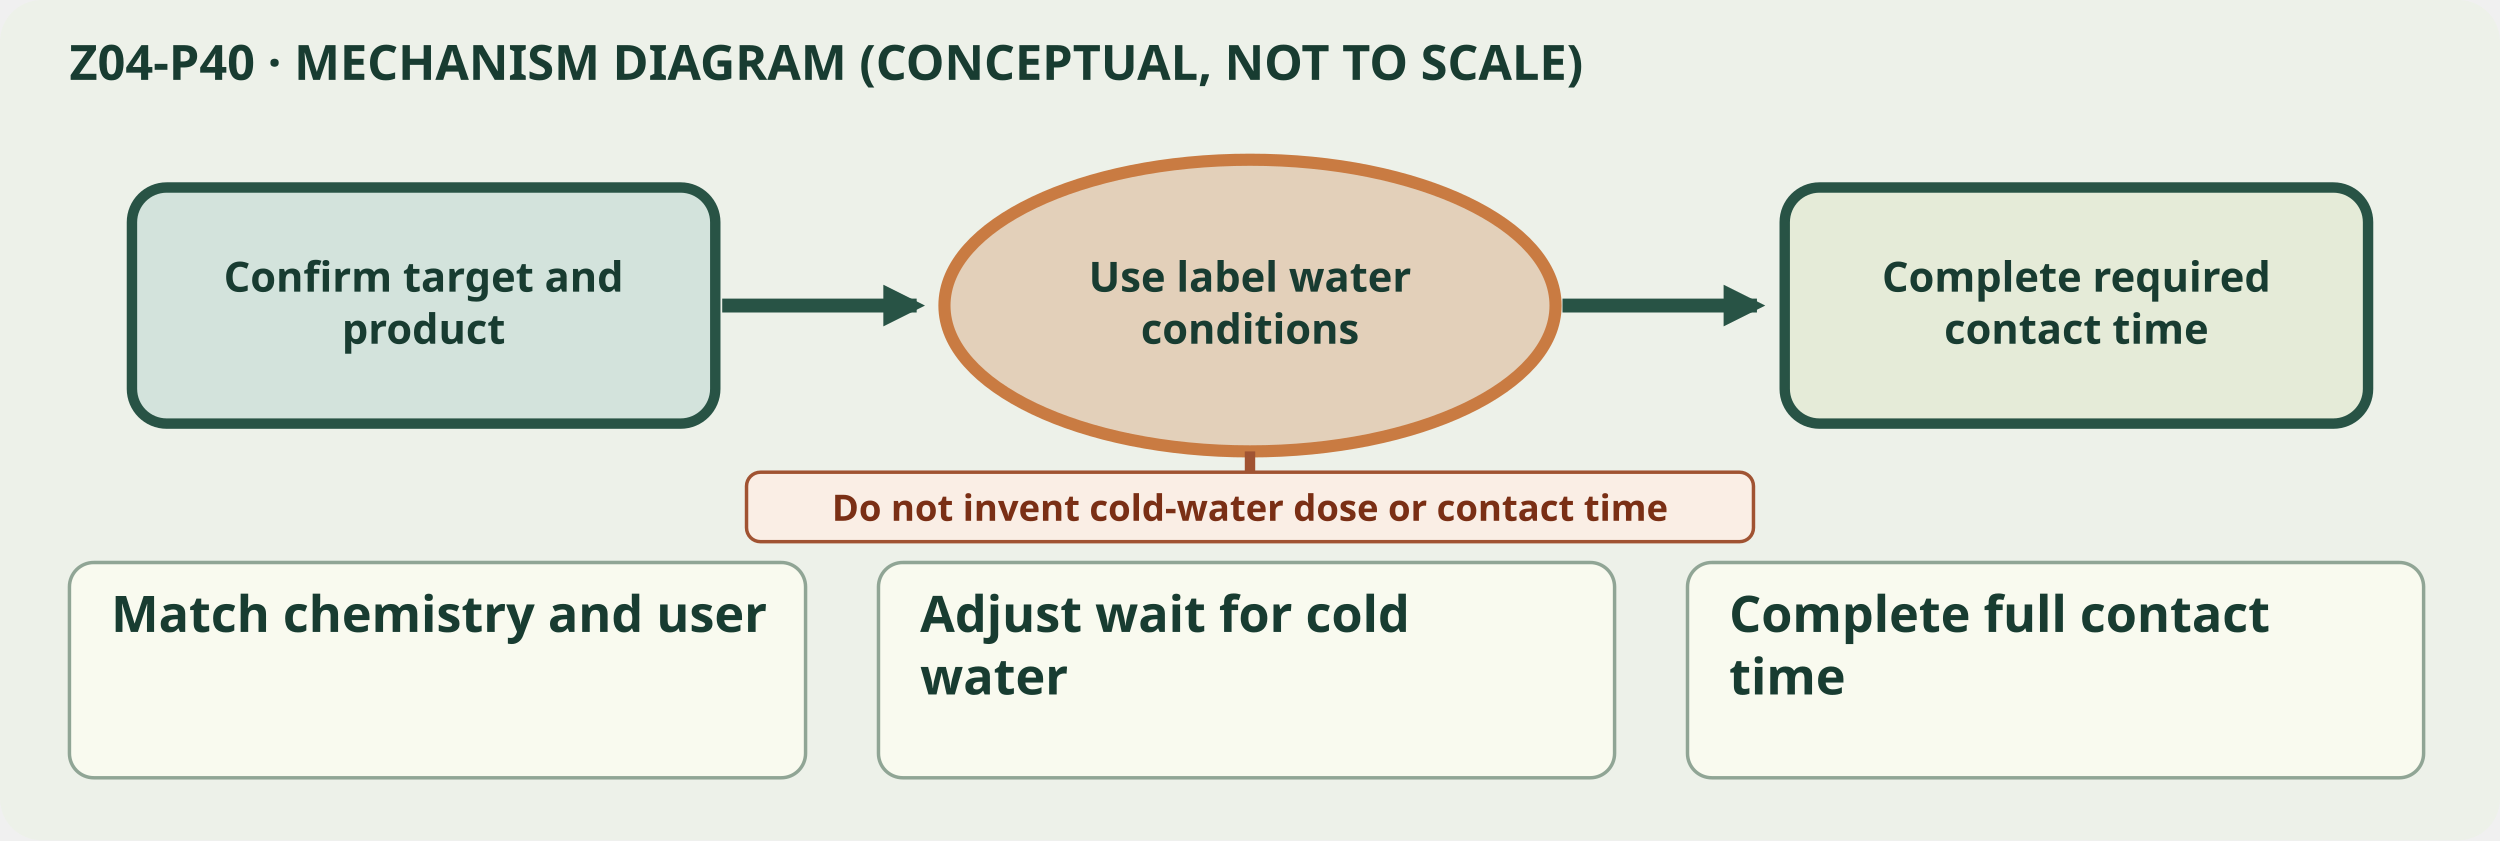
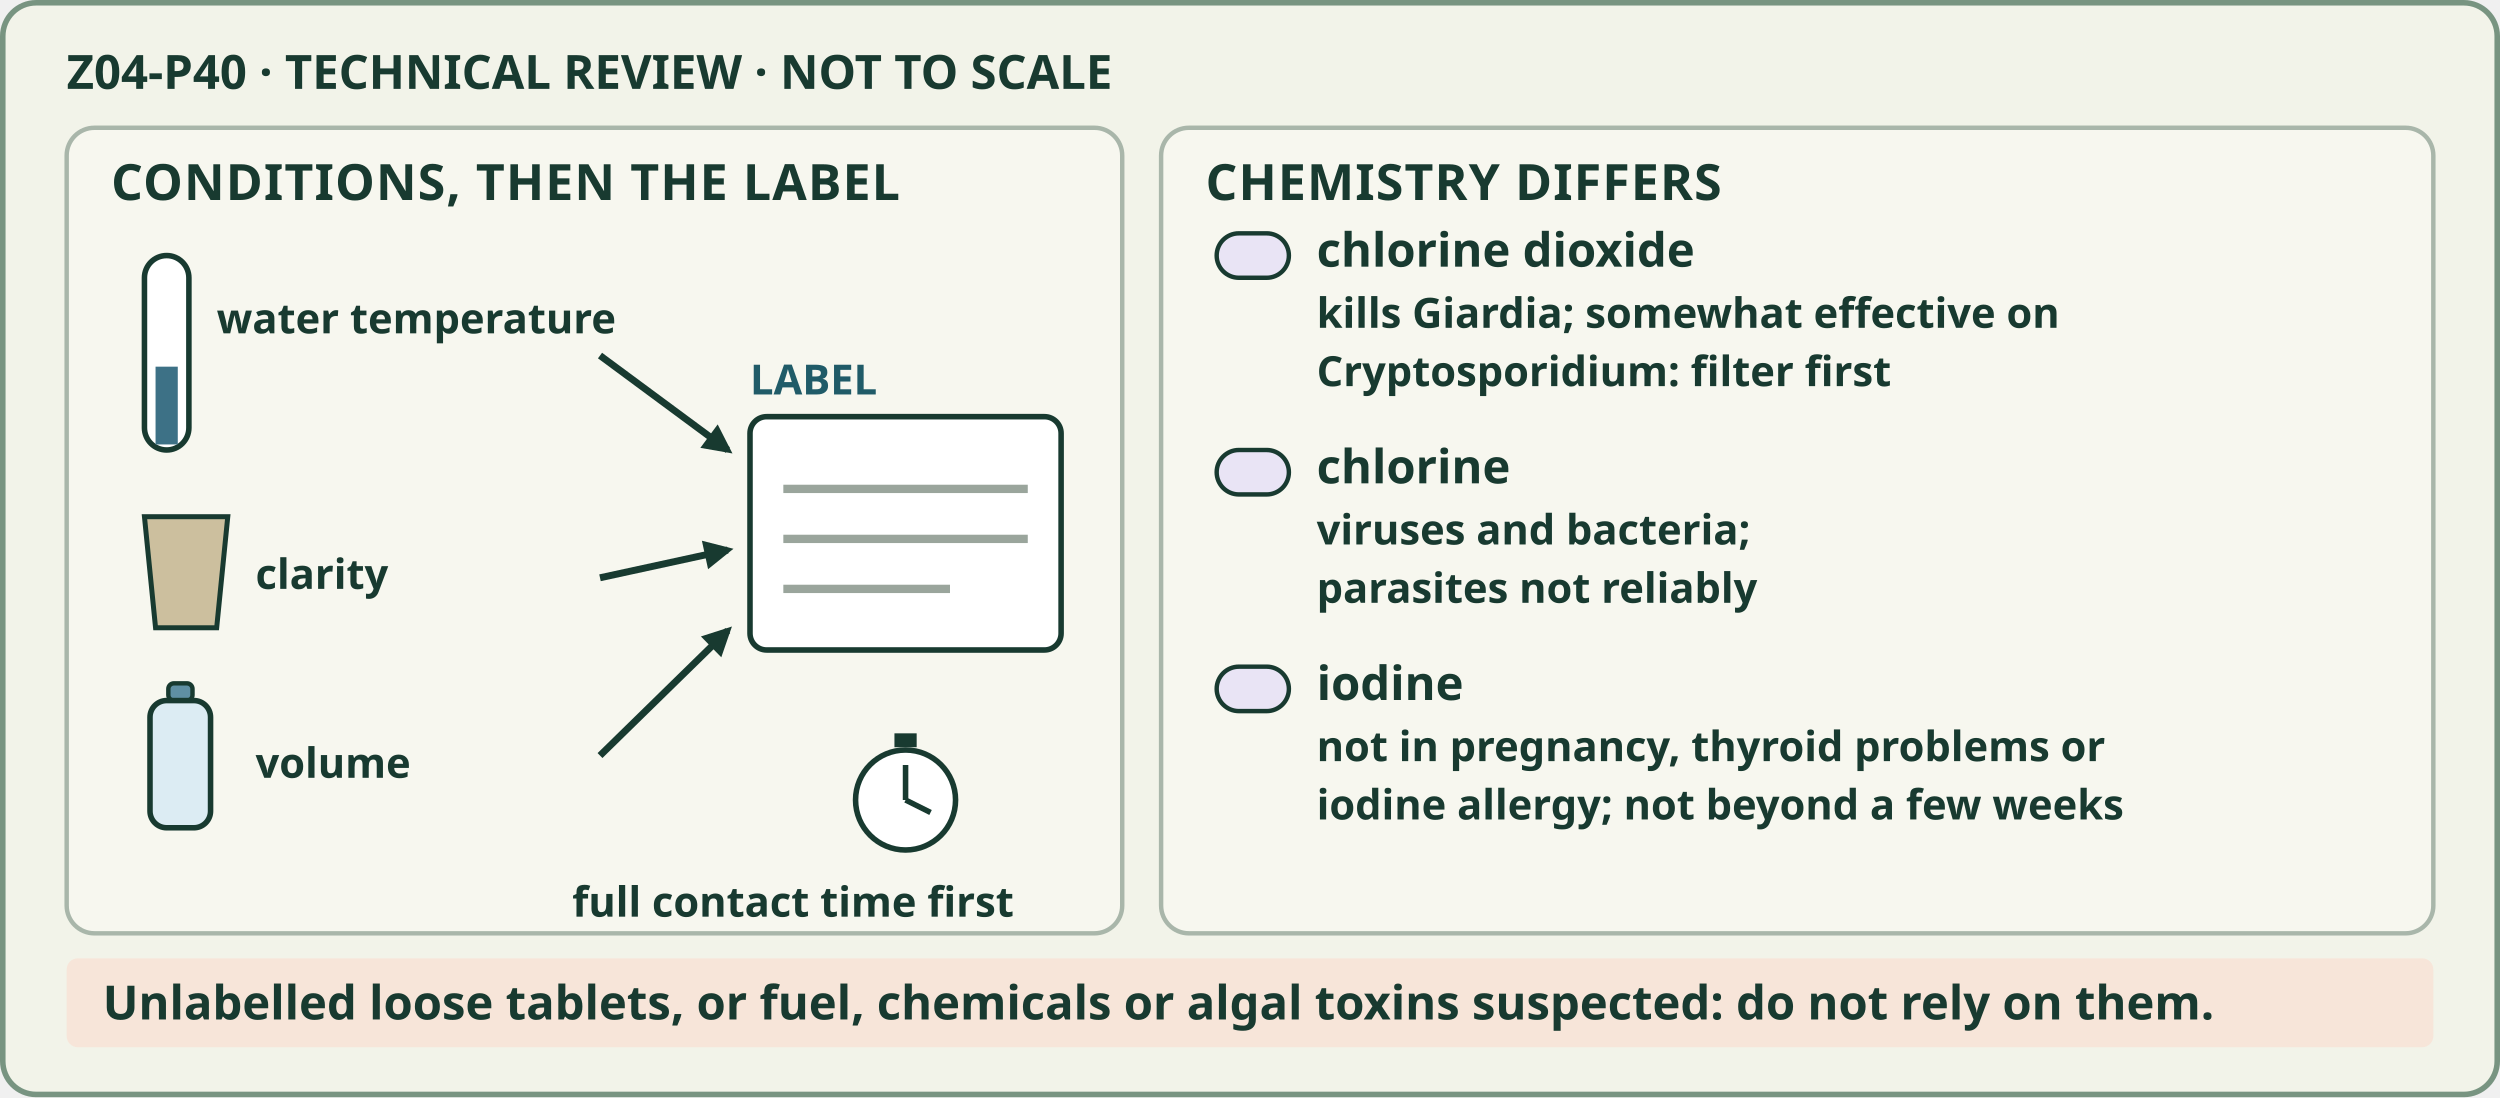
- <svg xmlns="http://www.w3.org/2000/svg" viewBox="0 0 720 242" role="img" aria-labelledby="title desc">
+ <svg xmlns="http://www.w3.org/2000/svg" viewBox="0 0 900 395" role="img" aria-labelledby="title desc">
  <defs>
-     <marker id="arrow" viewBox="0 0 10 10" markerWidth="3" markerHeight="3" refX="8" refY="5" orient="auto">
-       <path d="M0 0L10 5 0 10Z" fill="#285345" />
+     <marker id="m-flow" viewBox="0 0 10 10" refX="8" refY="5" markerWidth="4.2" markerHeight="4.2" orient="auto">
+       <path d="M0 0L10 5L0 10Z" fill="#205b68" />
+     </marker>
+     <marker id="m-reverse" viewBox="0 0 10 10" refX="8" refY="5" markerWidth="4.2" markerHeight="4.2" orient="auto">
+       <path d="M0 0L10 5L0 10Z" fill="#8b3825" />
+     </marker>
+     <marker id="m-load" viewBox="0 0 10 10" refX="8" refY="5" markerWidth="4.2" markerHeight="4.2" orient="auto">
+       <path d="M0 0L10 5L0 10Z" fill="#3b3b3b" />
+     </marker>
+     <marker id="m-air" viewBox="0 0 10 10" refX="8" refY="5" markerWidth="4.2" markerHeight="4.2" orient="auto">
+       <path d="M0 0L10 5L0 10Z" fill="#6b7f8c" />
+     </marker>
+     <marker id="m-ink" viewBox="0 0 10 10" refX="8" refY="5" markerWidth="4.2" markerHeight="4.2" orient="auto">
+       <path d="M0 0L10 5L0 10Z" fill="#183a30" />
    </marker>
  </defs>
-   <rect width="720" height="242" rx="12" fill="#edf1e9" />
-   <g font-family="system-ui,sans-serif" font-size="14.5" font-weight="650" fill="#183c31">
-     <text x="20" y="23" font-size="14" font-weight="700" fill="#183c31" text-anchor="start">Z04-P40 · MECHANISM DIAGRAM (CONCEPTUAL, NOT TO SCALE)</text>
-     <g id="mechanism-artwork">
-       <rect x="38" y="54" width="168" height="68" rx="10" fill="#d3e3dc" stroke="#285345" stroke-width="3" />
-       <text x="122" y="84" font-size="12" font-weight="650" fill="#183c31" text-anchor="middle">Confirm target and</text>
-       <text x="122" y="99" font-size="12" font-weight="650" fill="#183c31" text-anchor="middle">product</text>
-       <path d="M208 88h56" stroke="#285345" stroke-width="4" marker-end="url(#arrow)" />
-       <ellipse cx="360" cy="88" rx="88" ry="42" fill="#c97b42" fill-opacity="0.28" stroke="#c97b42" stroke-width="3.5" />
-       <text x="360" y="84" font-size="12" font-weight="700" fill="#183c31" text-anchor="middle">Use label water</text>
-       <text x="360" y="99" font-size="12" font-weight="700" fill="#183c31" text-anchor="middle">conditions</text>
-       <path d="M450 88h56" stroke="#285345" stroke-width="4" marker-end="url(#arrow)" />
-       <rect x="514" y="54" width="168" height="68" rx="10" fill="#e5ebd8" stroke="#285345" stroke-width="3" />
-       <text x="598" y="84" font-size="12" font-weight="650" fill="#183c31" text-anchor="middle">Complete required</text>
-       <text x="598" y="99" font-size="12" font-weight="650" fill="#183c31" text-anchor="middle">contact time</text>
-       <path d="M360 130v14" stroke="#a05332" stroke-width="3" />
-       <rect x="215" y="136" width="290" height="20" rx="4" fill="#faeee5" stroke="#a05332" />
-       <text x="360" y="150" font-size="10.5" font-weight="650" fill="#7a2f15" text-anchor="middle">Do not invent cold-water dose or contact time</text>
-     </g>
-     <g id="stage-panels">
-       <rect x="20" y="162" width="212" height="62" rx="7" fill="#f9faef" stroke="#90a595" />
-       <text x="32" y="182" font-size="14.5" font-weight="650" fill="#183c31" text-anchor="start">Match chemistry and user</text>
-       <rect x="253" y="162" width="212" height="62" rx="7" fill="#f9faef" stroke="#90a595" />
-       <text x="265" y="182" font-size="14.5" font-weight="650" fill="#183c31" text-anchor="start">Adjust wait for cold</text>
-       <text x="265" y="200" font-size="14.5" font-weight="650" fill="#183c31" text-anchor="start">water</text>
-       <rect x="486" y="162" width="212" height="62" rx="7" fill="#f9faef" stroke="#90a595" />
-       <text x="498" y="182" font-size="14.5" font-weight="650" fill="#183c31" text-anchor="start">Complete full contact</text>
-       <text x="498" y="200" font-size="14.5" font-weight="650" fill="#183c31" text-anchor="start">time</text>
-     </g>
+   <style>text{font:650 19px system-ui,sans-serif;fill:#183a30}.small{font-size:17px}.tiny{font-size:15px}.head{font-size:18px;letter-spacing:.4px}.warn{fill:#8b3825}.ok{fill:#205b68}.mute{fill:#4c5d55}.inv{fill:#ffffff}.lead{fill:none;stroke:#365c50;stroke-width:1.6}</style>
+   <rect x="1" y="1" width="898" height="393" rx="12" fill="#f2f3e9" stroke="#789481" stroke-width="2" />
+   <text x="24" y="32" class="small">Z04-P40 · TECHNICAL REVIEW · NOT TO SCALE</text>
+   <g id="z04-p40-artwork">
+     <rect x="24" y="46" width="380" height="290" rx="10" fill="#f7f7ef" stroke="#a9b6aa" stroke-width="1.6" />
+     <text x="40" y="72" class="head">CONDITIONS, THEN THE LABEL</text>
+     <rect x="418" y="46" width="458" height="290" rx="10" fill="#f7f7ef" stroke="#a9b6aa" stroke-width="1.6" />
+     <text x="434" y="72" class="head">CHEMISTRY DIFFERS</text>
+     <rect x="52" y="92" width="16" height="70" rx="8" fill="#ffffff" stroke="#183a30" stroke-width="2" />
+     <rect x="56" y="132" width="8" height="28" fill="#3d7186" />
+     <text x="78" y="120" class="tiny">water temperature</text>
+     <path d="M52 186h30l-4 40h-22z" fill="#b9a77d" fill-opacity=".7" stroke="#183a30" stroke-width="1.8" />
+     <text x="92" y="212" class="tiny">clarity</text>
+     <rect x="60.6" y="246" width="8.7" height="6.2" rx="2" fill="#5f8fa3" stroke="#183a30" stroke-width="1.6" />
+     <rect x="54" y="252.2" width="21.8" height="45.8" rx="6" fill="#dcecf3" stroke="#183a30" stroke-width="2" />
+     <text x="92" y="280" class="tiny">volume</text>
+     <path d="M216 128L262 162" fill="none" stroke="#183a30" stroke-width="2.5" marker-end="url(#m-ink)" />
+     <path d="M216 208L262 198" fill="none" stroke="#183a30" stroke-width="2.5" marker-end="url(#m-ink)" />
+     <path d="M216 272L262 227" fill="none" stroke="#183a30" stroke-width="2.5" marker-end="url(#m-ink)" />
+     <rect x="270" y="150" width="112" height="84" rx="6" fill="#ffffff" stroke="#183a30" stroke-width="2" />
+     <path d="M282 176h88M282 194h88M282 212h60" stroke="#9aa59c" stroke-width="3" />
+     <text x="270" y="142" class="tiny ok">LABEL</text>
+     <circle cx="326" cy="288" r="18" fill="#ffffff" stroke="#183a30" stroke-width="2" />
+     <path d="M326 288v-12.6M326 288l9.0 4.5" stroke="#183a30" stroke-width="2" />
+     <rect x="322" y="264" width="8" height="5" fill="#183a30" />
+     <text x="206" y="330" class="tiny">full contact time first</text>
+     <rect x="438" y="84" width="26" height="16" rx="8" fill="#e9e4f5" stroke="#183a30" stroke-width="1.6" />
+     <text x="474" y="96" class="small">chlorine dioxide</text>
+     <text x="474" y="118" class="tiny">kills Giardia; somewhat effective on</text>
+     <text x="474" y="139" class="tiny">Cryptosporidium: filter first</text>
+     <rect x="438" y="162" width="26" height="16" rx="8" fill="#e9e4f5" stroke="#183a30" stroke-width="1.6" />
+     <text x="474" y="174" class="small">chlorine</text>
+     <text x="474" y="196" class="tiny">viruses and bacteria;</text>
+     <text x="474" y="217" class="tiny">parasites not reliably</text>
+     <rect x="438" y="240" width="26" height="16" rx="8" fill="#e9e4f5" stroke="#183a30" stroke-width="1.6" />
+     <text x="474" y="252" class="small">iodine</text>
+     <text x="474" y="274" class="tiny">not in pregnancy, thyroid problems or</text>
+     <text x="474" y="295" class="tiny">iodine allergy; not beyond a few weeks</text>
+     <rect x="24" y="345" width="852" height="32" rx="4" fill="#f7e5d9" />
+     <text x="37" y="367" class="small">Unlabelled loose tablets, or fuel, chemicals or algal toxins suspected: do not rely on them.</text>
  </g>
</svg>
